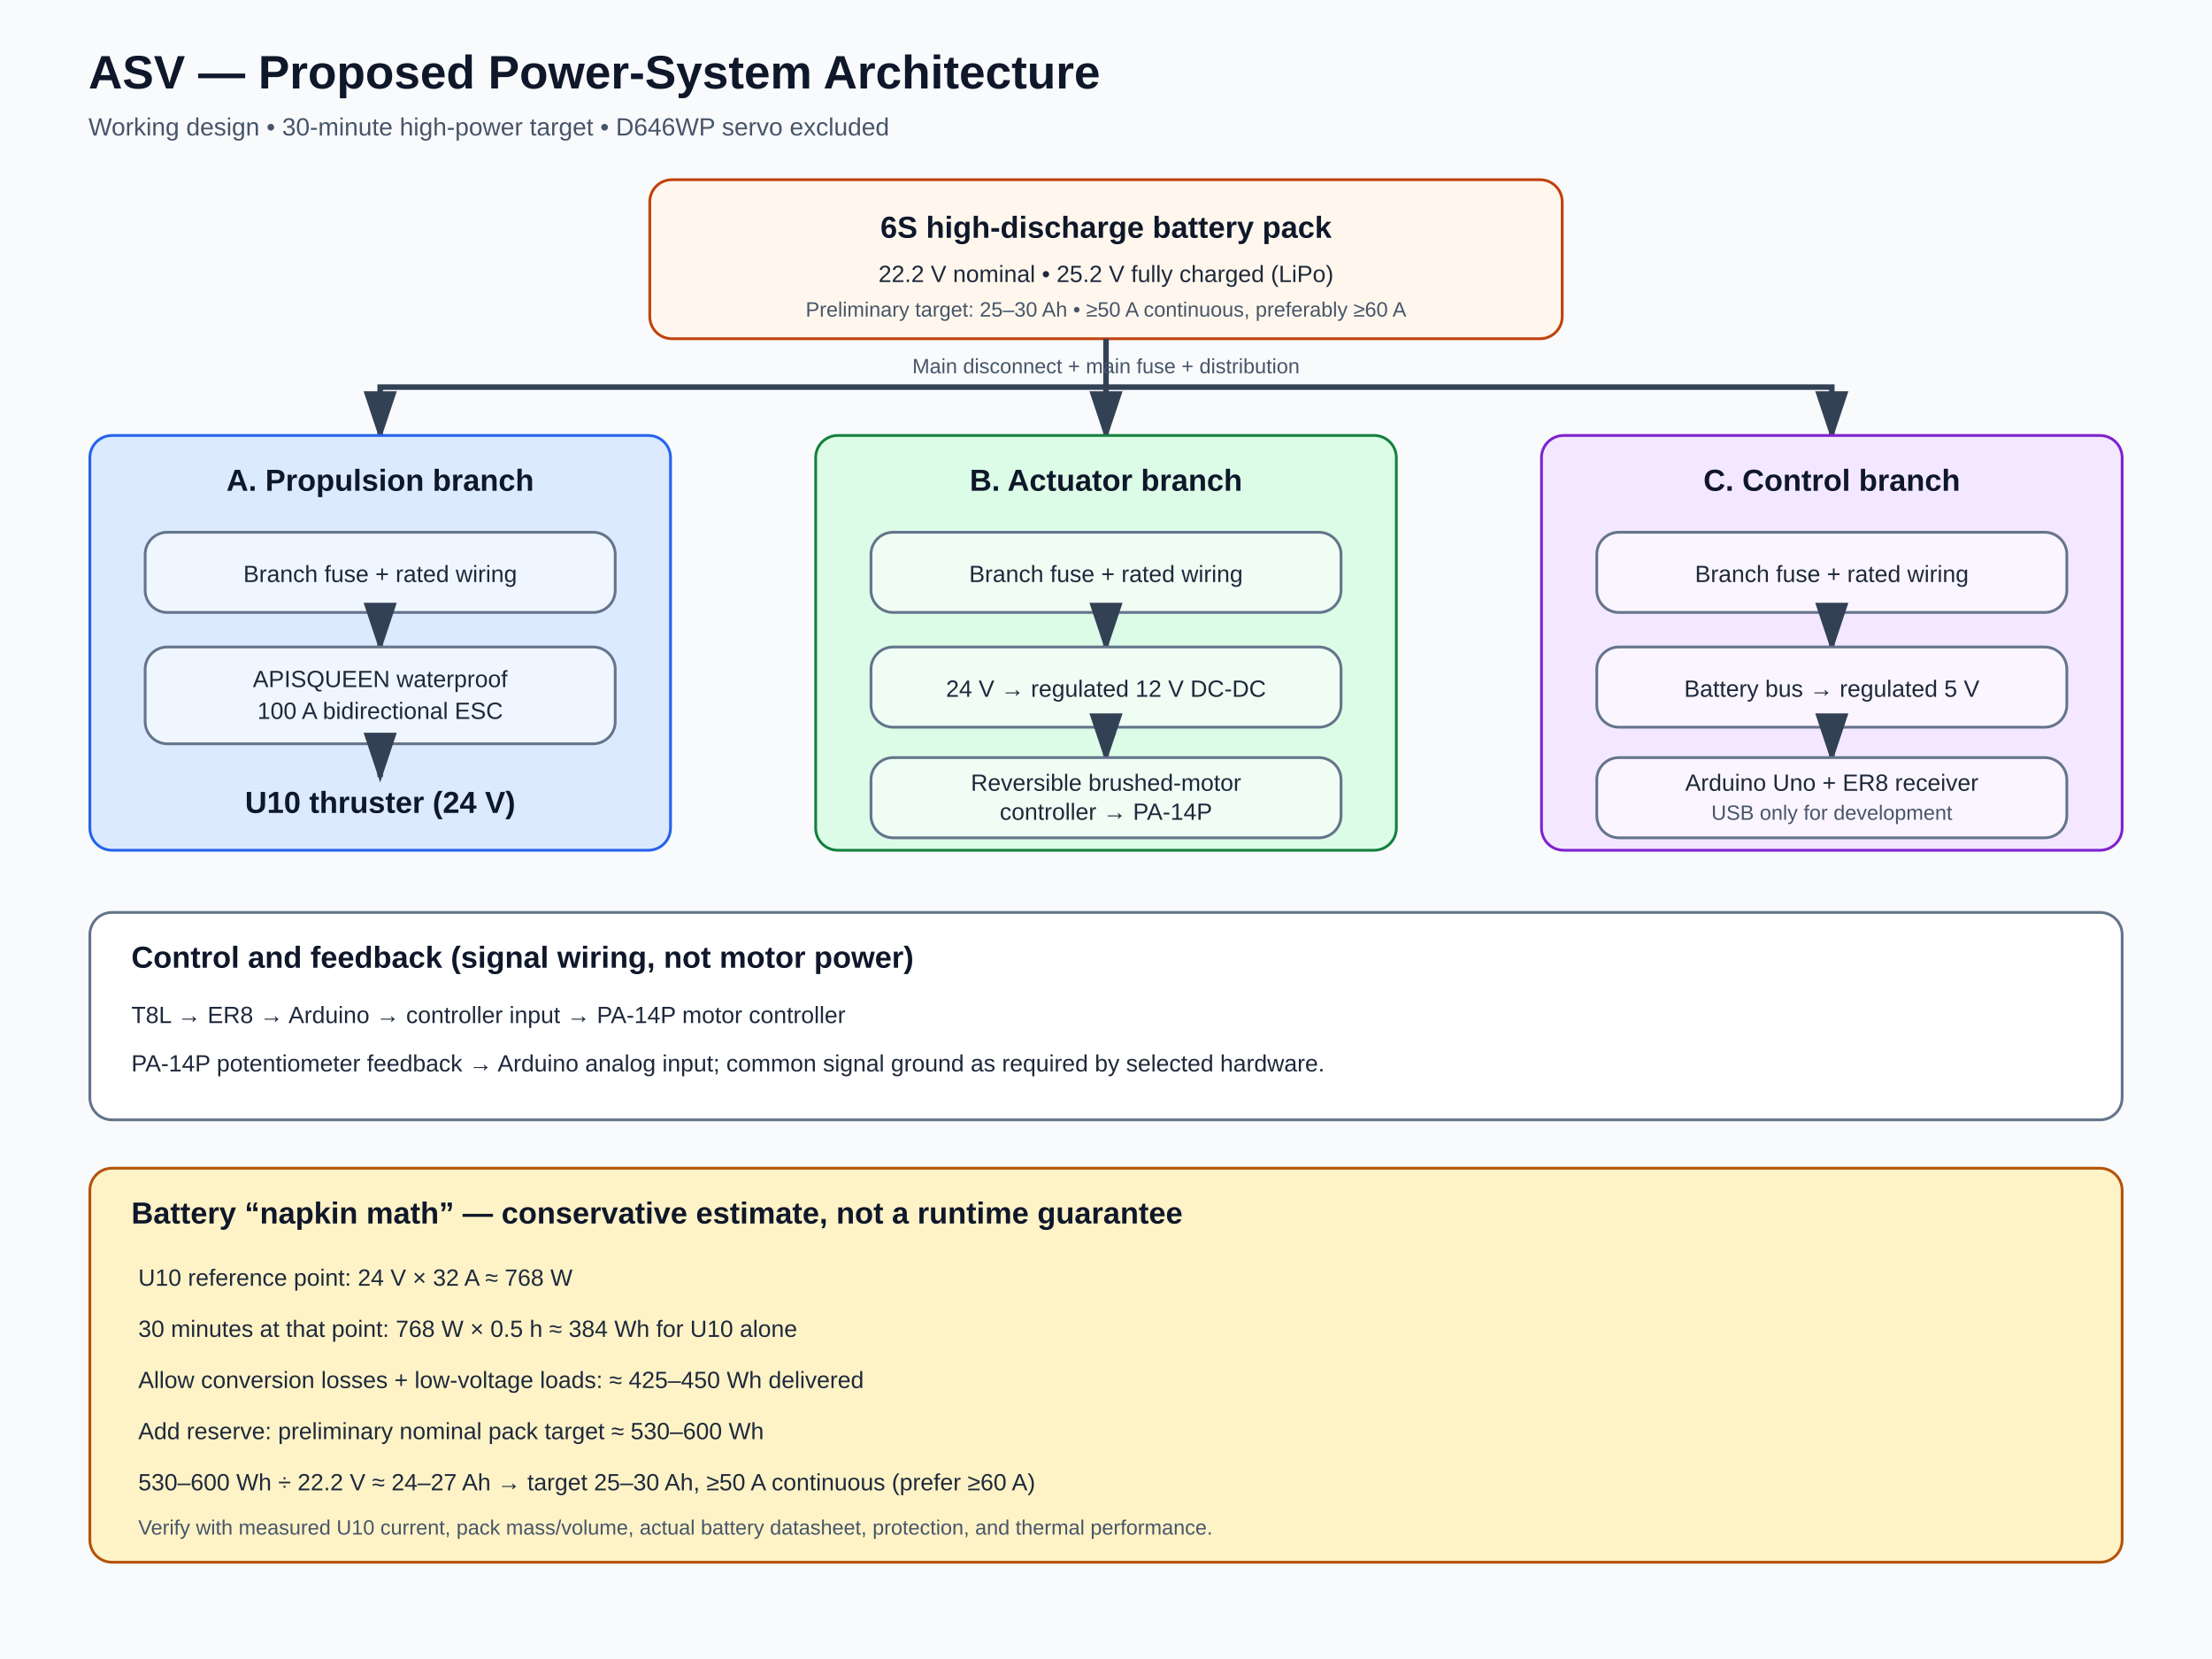
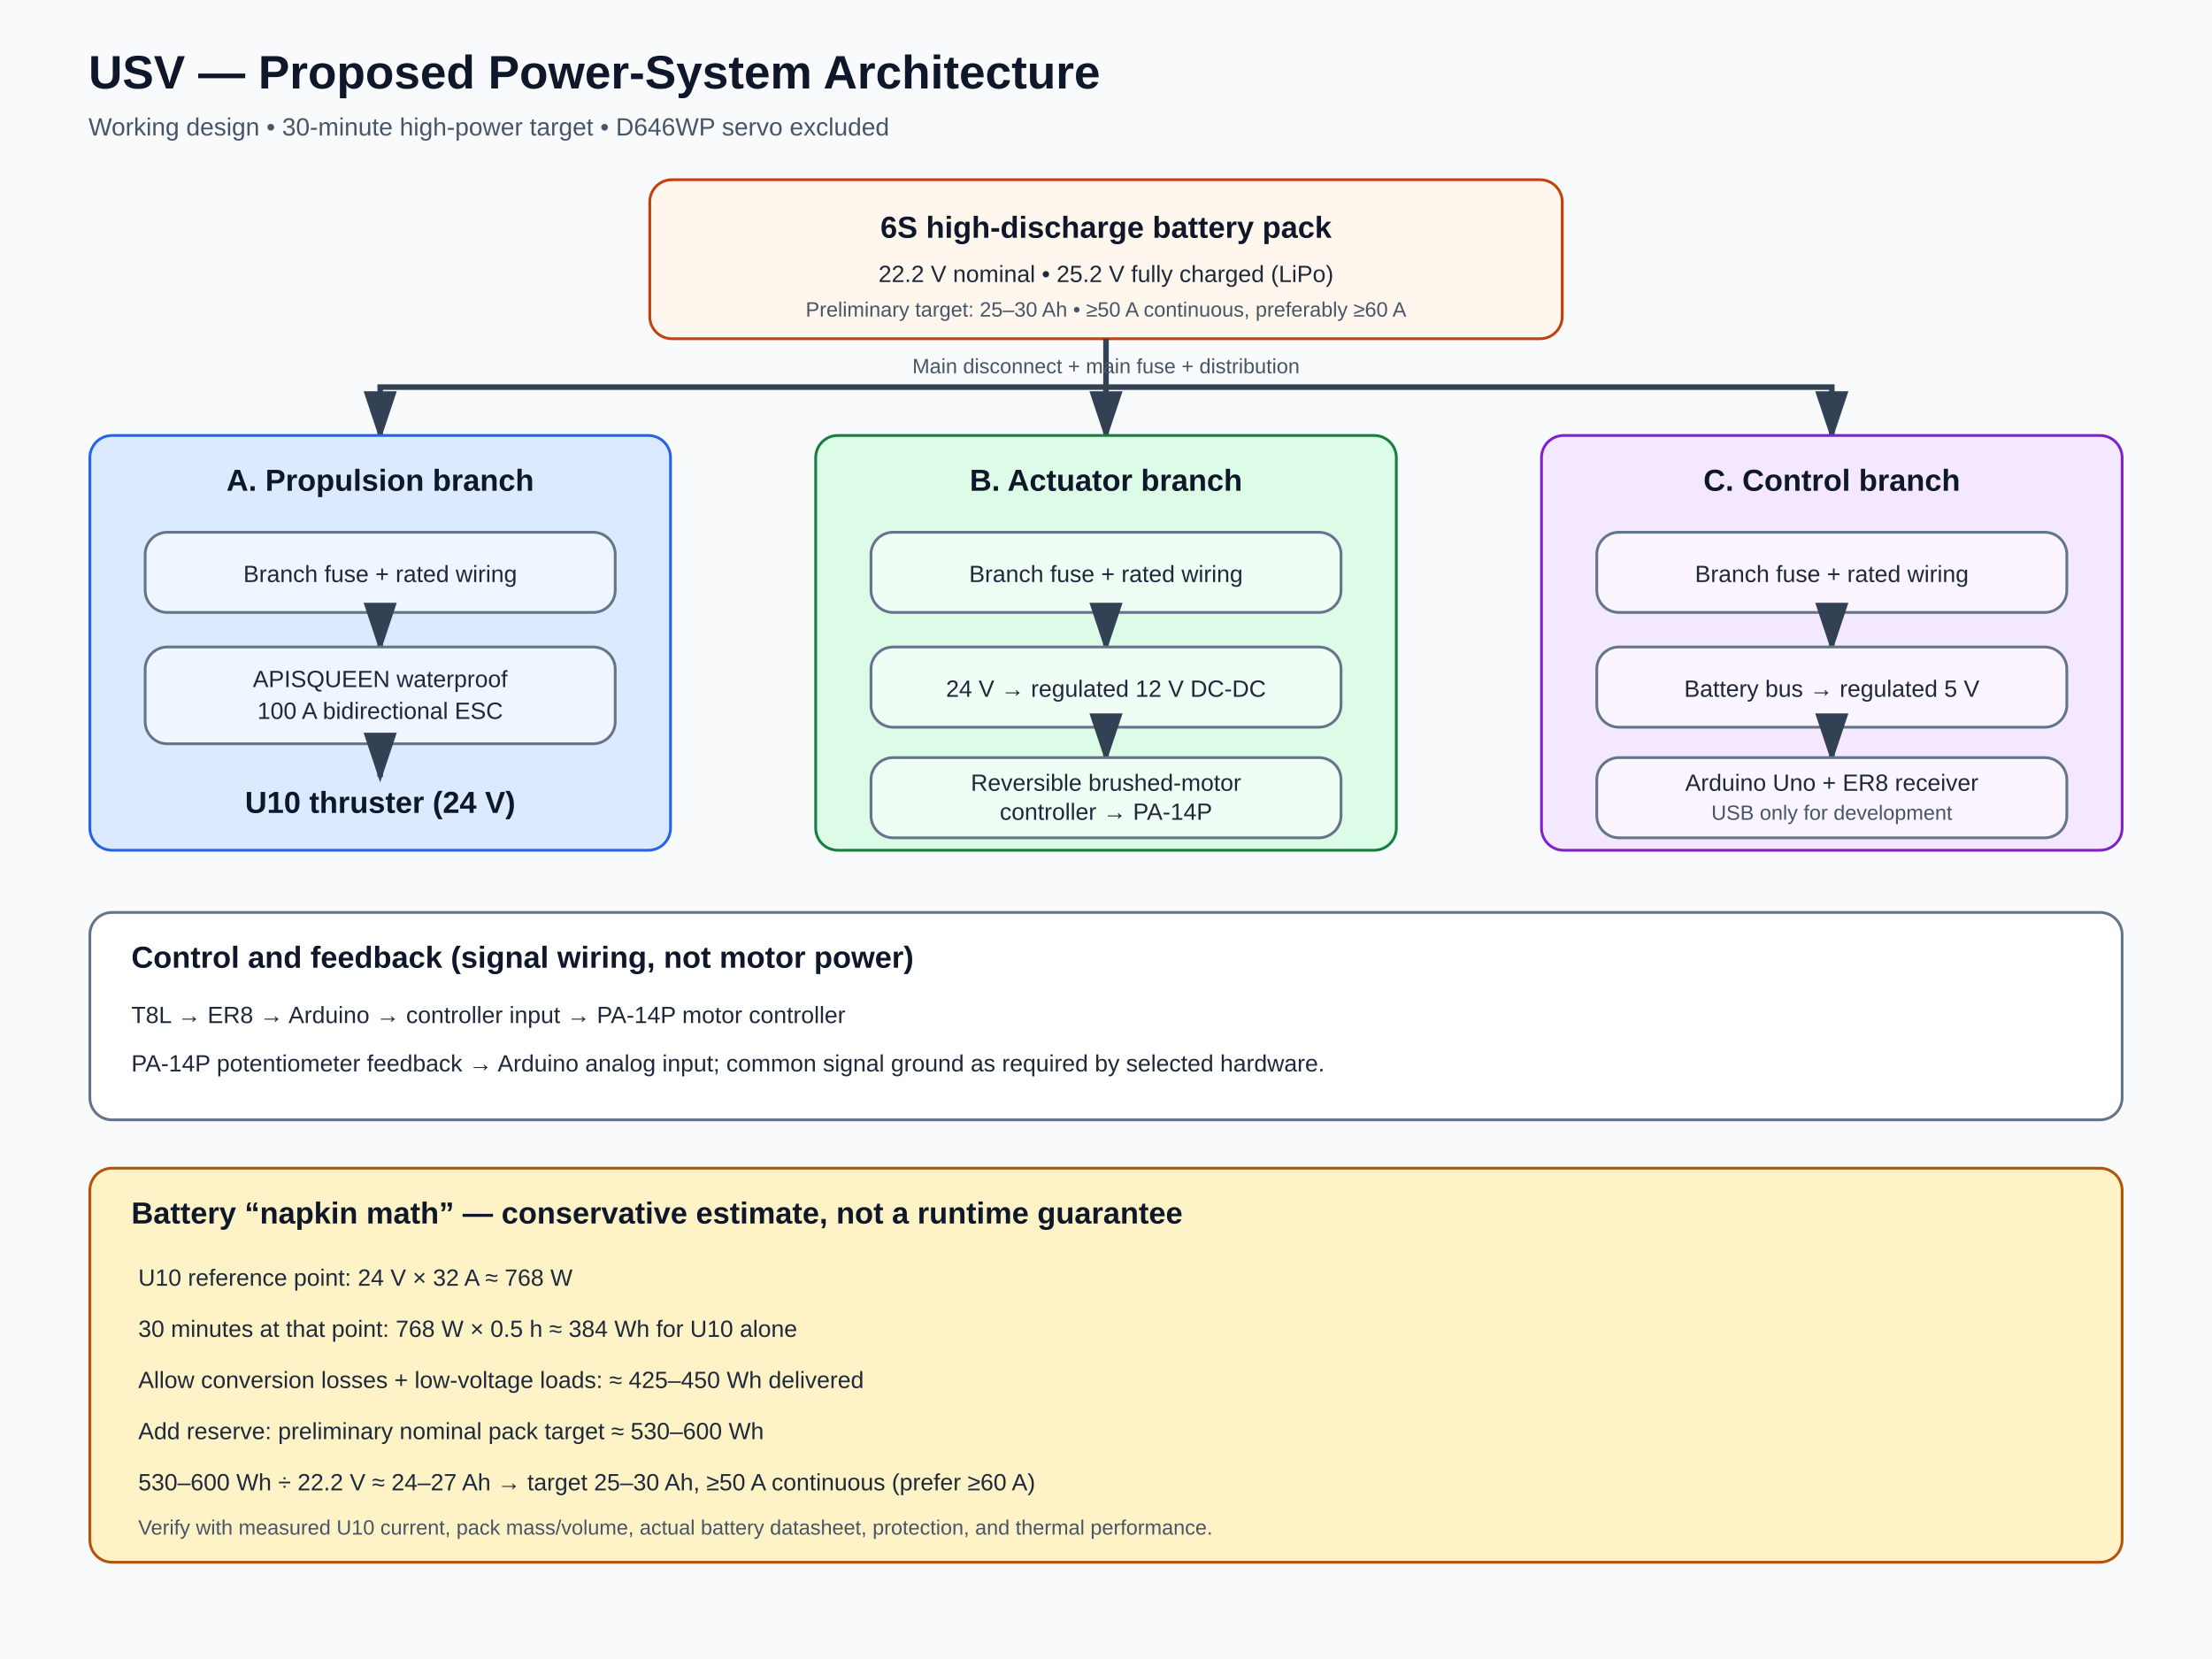
<svg xmlns="http://www.w3.org/2000/svg" width="1600" height="1200" viewBox="0 0 1600 1200" role="img" aria-labelledby="title desc">
  <defs>
    <marker id="arrow" markerWidth="10" markerHeight="10" refX="8" refY="3" orient="auto">
      <path d="M0,0 L0,6 L9,3 z" fill="#334155" />
    </marker>
    <style>
    .bg{fill:#f8fafc}.title{font:700 34px Arial,sans-serif;fill:#0f172a}.sub{font:18px Arial,sans-serif;fill:#475569}
    .head{font:700 22px Arial,sans-serif;fill:#0f172a}.body{font:17px Arial,sans-serif;fill:#1e293b}.small{font:15px Arial,sans-serif;fill:#475569}
    .box{stroke:#64748b;stroke-width:2;rx:16}.line{stroke:#334155;stroke-width:4;fill:none;marker-end:url(#arrow)}
    .power{fill:#fff7ed;stroke:#c2410c}.prop{fill:#dbeafe;stroke:#2563eb}.act{fill:#dcfce7;stroke:#15803d}.ctrl{fill:#f3e8ff;stroke:#7e22ce}.warn{fill:#fef3c7;stroke:#b45309}
  </style>
  </defs>
  <rect class="bg" width="1600" height="1200" />
-   <text x="64" y="64" class="title">ASV — Proposed Power-System Architecture</text>
+   <text x="64" y="64" class="title">USV — Proposed Power-System Architecture</text>
  <text x="64" y="98" class="sub">Working design • 30-minute high-power target • D646WP servo excluded</text>
  <rect x="470" y="130" width="660" height="115" class="box power" />
  <text x="800" y="172" text-anchor="middle" class="head">6S high-discharge battery pack</text>
  <text x="800" y="204" text-anchor="middle" class="body">22.2 V nominal • 25.2 V fully charged (LiPo)</text>
  <text x="800" y="229" text-anchor="middle" class="small">Preliminary target: 25–30 Ah • ≥50 A continuous, preferably ≥60 A</text>
  <path d="M800 245 V280 H275 V315" class="line" />
  <path d="M800 280 V315" class="line" />
  <path d="M800 280 H1325 V315" class="line" />
  <text x="800" y="270" text-anchor="middle" class="small">Main disconnect + main fuse + distribution</text>
  <rect x="65" y="315" width="420" height="300" class="box prop" />
  <text x="275" y="355" text-anchor="middle" class="head">A. Propulsion branch</text>
  <rect x="105" y="385" width="340" height="58" class="box" fill="#eff6ff" />
  <text x="275" y="421" text-anchor="middle" class="body">Branch fuse + rated wiring</text>
  <path d="M275 443 V468" class="line" />
  <rect x="105" y="468" width="340" height="70" class="box" fill="#eff6ff" />
  <text x="275" y="497" text-anchor="middle" class="body">APISQUEEN waterproof</text>
  <text x="275" y="520" text-anchor="middle" class="body">100 A bidirectional ESC</text>
  <path d="M275 538 V562" class="line" />
  <text x="275" y="588" text-anchor="middle" class="head">U10 thruster (24 V)</text>
  <rect x="590" y="315" width="420" height="300" class="box act" />
  <text x="800" y="355" text-anchor="middle" class="head">B. Actuator branch</text>
  <rect x="630" y="385" width="340" height="58" class="box" fill="#f0fdf4" />
  <text x="800" y="421" text-anchor="middle" class="body">Branch fuse + rated wiring</text>
  <path d="M800 443 V468" class="line" />
  <rect x="630" y="468" width="340" height="58" class="box" fill="#f0fdf4" />
  <text x="800" y="504" text-anchor="middle" class="body">24 V → regulated 12 V DC-DC</text>
  <path d="M800 526 V548" class="line" />
  <rect x="630" y="548" width="340" height="58" class="box" fill="#f0fdf4" />
  <text x="800" y="572" text-anchor="middle" class="body">Reversible brushed-motor</text>
  <text x="800" y="593" text-anchor="middle" class="body">controller → PA-14P</text>
  <rect x="1115" y="315" width="420" height="300" class="box ctrl" />
  <text x="1325" y="355" text-anchor="middle" class="head">C. Control branch</text>
  <rect x="1155" y="385" width="340" height="58" class="box" fill="#faf5ff" />
  <text x="1325" y="421" text-anchor="middle" class="body">Branch fuse + rated wiring</text>
  <path d="M1325 443 V468" class="line" />
  <rect x="1155" y="468" width="340" height="58" class="box" fill="#faf5ff" />
  <text x="1325" y="504" text-anchor="middle" class="body">Battery bus → regulated 5 V</text>
  <path d="M1325 526 V548" class="line" />
  <rect x="1155" y="548" width="340" height="58" class="box" fill="#faf5ff" />
  <text x="1325" y="572" text-anchor="middle" class="body">Arduino Uno + ER8 receiver</text>
  <text x="1325" y="593" text-anchor="middle" class="small">USB only for development</text>
  <rect x="65" y="660" width="1470" height="150" class="box" fill="#ffffff" />
  <text x="95" y="700" class="head">Control and feedback (signal wiring, not motor power)</text>
  <text x="95" y="740" class="body">T8L → ER8 → Arduino → controller input → PA-14P motor controller</text>
  <text x="95" y="775" class="body">PA-14P potentiometer feedback → Arduino analog input; common signal ground as required by selected hardware.</text>
  <rect x="65" y="845" width="1470" height="285" class="box warn" />
  <text x="95" y="885" class="head">Battery “napkin math” — conservative estimate, not a runtime guarantee</text>
  <text x="100" y="930" class="body">U10 reference point: 24 V × 32 A ≈ 768 W</text>
  <text x="100" y="967" class="body">30 minutes at that point: 768 W × 0.5 h ≈ 384 Wh for U10 alone</text>
  <text x="100" y="1004" class="body">Allow conversion losses + low-voltage loads: ≈ 425–450 Wh delivered</text>
  <text x="100" y="1041" class="body">Add reserve: preliminary nominal pack target ≈ 530–600 Wh</text>
  <text x="100" y="1078" class="body">530–600 Wh ÷ 22.2 V ≈ 24–27 Ah → target 25–30 Ah, ≥50 A continuous (prefer ≥60 A)</text>
  <text x="100" y="1110" class="small">Verify with measured U10 current, pack mass/volume, actual battery datasheet, protection, and thermal performance.</text>
</svg>
